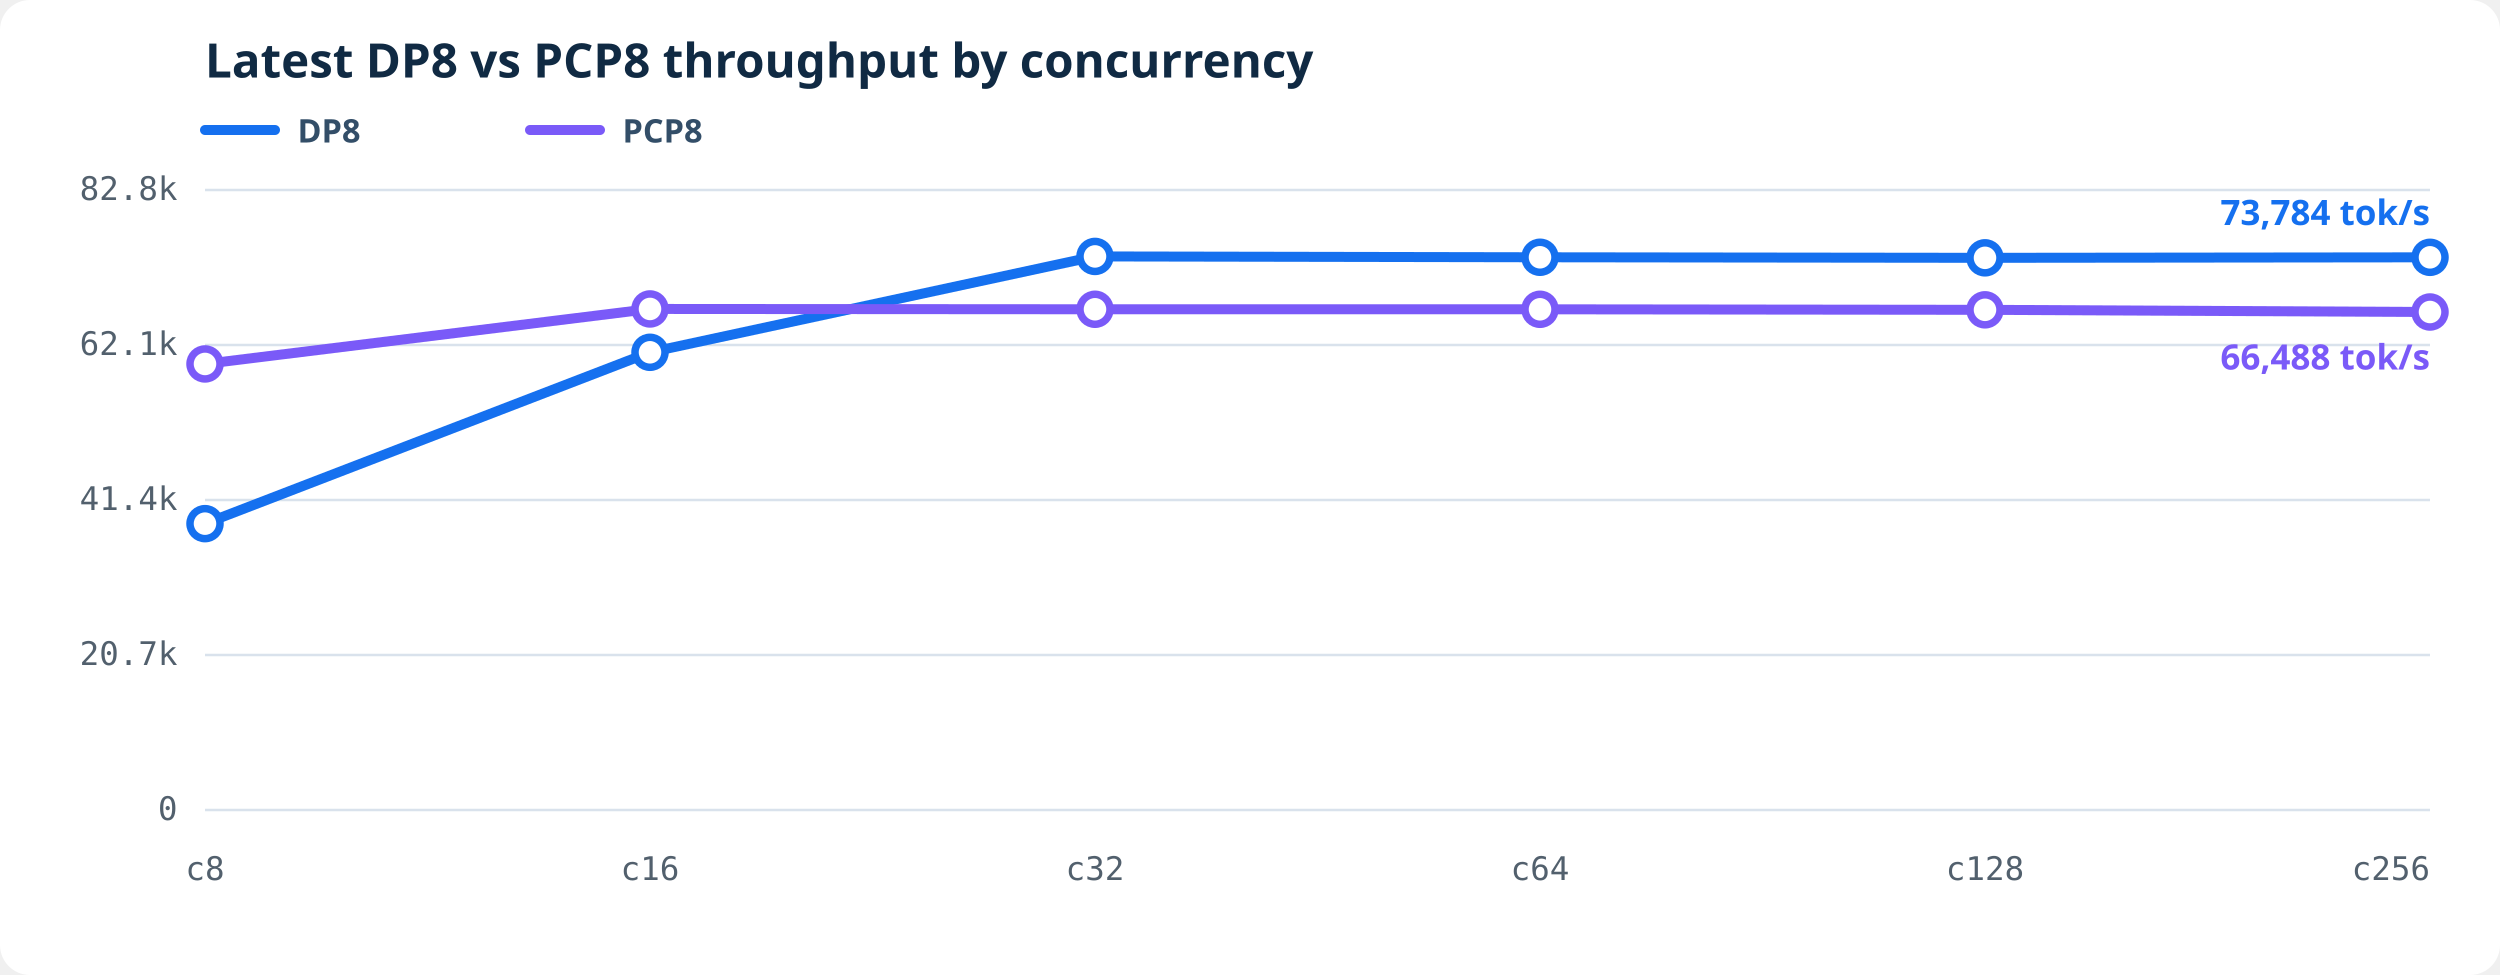
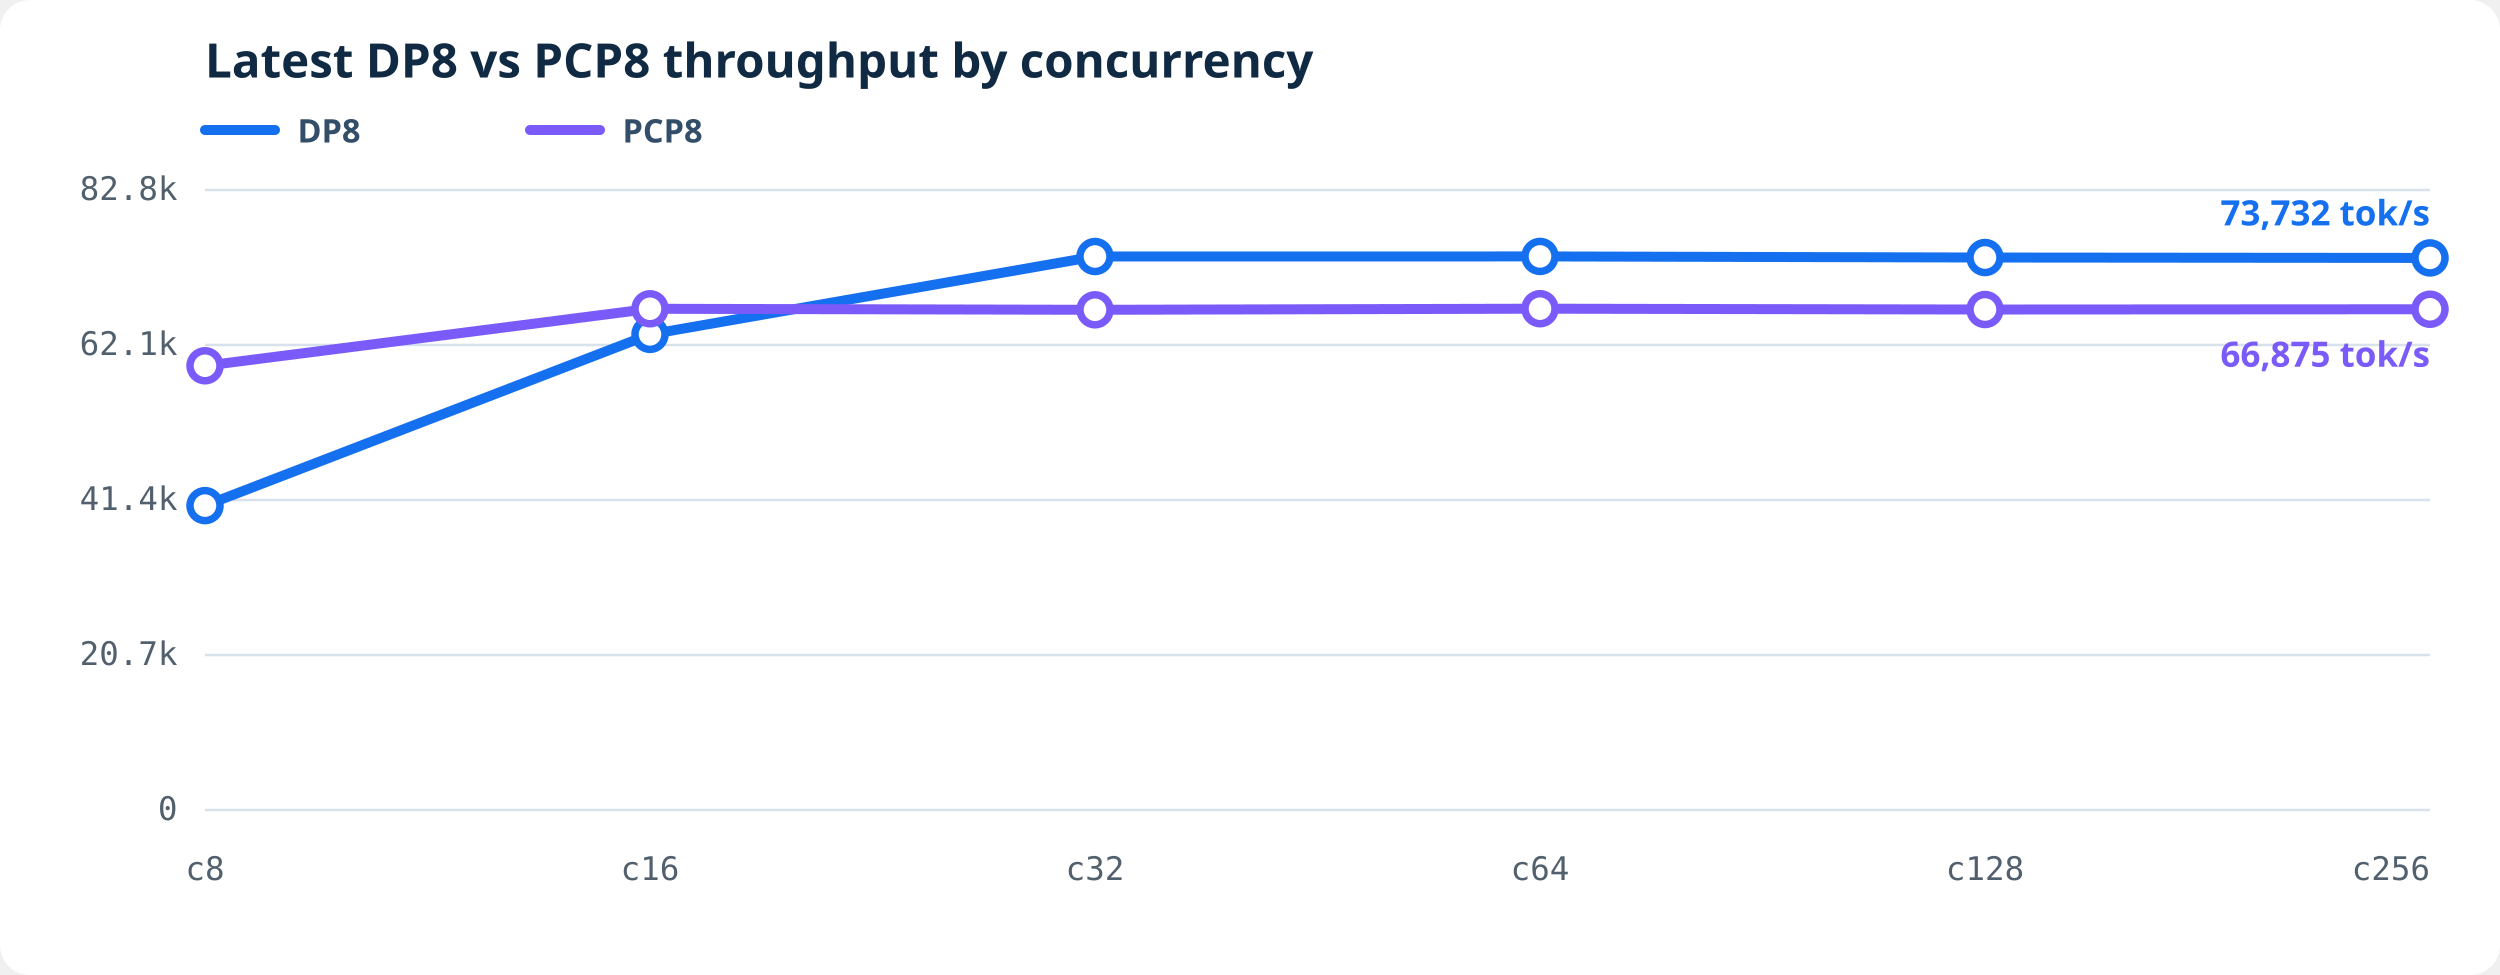
<svg xmlns="http://www.w3.org/2000/svg" viewBox="0 0 1000 390" role="img" aria-labelledby="throughput-title throughput-desc">
  <style>.bg{fill:#fff}.grid{stroke:#d9e2ec;stroke-width:1}.axis{fill:#52606d;font:13px ui-monospace,SFMono-Regular,Consolas,monospace}.heading{fill:#102a43;font:600 19px system-ui,sans-serif}.line{fill:none;stroke-width:4;stroke-linejoin:round;stroke-linecap:round}.dot{fill:#fff;stroke-width:3}.latest{stroke-width:3}.legend{fill:#334e68;font:600 13px system-ui,sans-serif}.value{font:600 14px system-ui,sans-serif}</style>
  <rect class="bg" width="1000" height="390" rx="12" />
  <text class="heading" x="82" y="31">Latest DP8 vs PCP8 throughput by concurrency</text>
  <line x1="82" y1="52" x2="110" y2="52" stroke="#1570ef" stroke-width="4" stroke-linecap="round" />
  <text class="legend" x="119" y="57">DP8</text>
  <line x1="212" y1="52" x2="240" y2="52" stroke="#7a5af8" stroke-width="4" stroke-linecap="round" />
  <text class="legend" x="249" y="57">PCP8</text>
  <line class="grid" x1="82" y1="324.00" x2="972" y2="324.00" />
  <text class="axis" text-anchor="end" x="71" y="328.00">0</text>
  <line class="grid" x1="82" y1="262.00" x2="972" y2="262.00" />
  <text class="axis" text-anchor="end" x="71" y="266.00">20.7k</text>
  <line class="grid" x1="82" y1="200.00" x2="972" y2="200.00" />
  <text class="axis" text-anchor="end" x="71" y="204.00">41.4k</text>
  <line class="grid" x1="82" y1="138.00" x2="972" y2="138.00" />
  <text class="axis" text-anchor="end" x="71" y="142.00">62.1k</text>
  <line class="grid" x1="82" y1="76.00" x2="972" y2="76.00" />
  <text class="axis" text-anchor="end" x="71" y="80.00">82.8k</text>
  <text class="axis" text-anchor="middle" x="82.00" y="352">c8</text>
  <text class="axis" text-anchor="middle" x="260.00" y="352">c16</text>
  <text class="axis" text-anchor="middle" x="438.00" y="352">c32</text>
  <text class="axis" text-anchor="middle" x="616.00" y="352">c64</text>
  <text class="axis" text-anchor="middle" x="794.00" y="352">c128</text>
  <text class="axis" text-anchor="end" x="972.00" y="352">c256</text>
-   <polyline class="line" stroke="#1570ef" points="82.00,209.46 260.00,140.92 438.00,102.57 616.00,102.91 794.00,103.13 972.00,102.93" />
-   <circle class="dot" fill="#fff" stroke="#1570ef" cx="82.00" cy="209.46" r="6" />
-   <circle class="dot" fill="#fff" stroke="#1570ef" cx="260.00" cy="140.92" r="6" />
-   <circle class="dot" fill="#fff" stroke="#1570ef" cx="438.00" cy="102.57" r="6" />
-   <circle class="dot" fill="#fff" stroke="#1570ef" cx="616.00" cy="102.91" r="6" />
-   <circle class="dot" fill="#fff" stroke="#1570ef" cx="794.00" cy="103.13" r="6" />
-   <circle class="dot latest" fill="#1570ef" stroke="#1570ef" cx="972.00" cy="102.93" r="6" />
-   <text class="value" fill="#1570ef" text-anchor="end" x="972.00" y="90.00">73,784 tok/s</text>
-   <polyline class="line" stroke="#7a5af8" points="82.00,145.58 260.00,123.58 438.00,123.71 616.00,123.72 794.00,123.93 972.00,124.80" />
-   <circle class="dot" fill="#fff" stroke="#7a5af8" cx="82.00" cy="145.58" r="6" />
-   <circle class="dot" fill="#fff" stroke="#7a5af8" cx="260.00" cy="123.58" r="6" />
-   <circle class="dot" fill="#fff" stroke="#7a5af8" cx="438.00" cy="123.71" r="6" />
-   <circle class="dot" fill="#fff" stroke="#7a5af8" cx="616.00" cy="123.72" r="6" />
-   <circle class="dot" fill="#fff" stroke="#7a5af8" cx="794.00" cy="123.93" r="6" />
-   <circle class="dot latest" fill="#7a5af8" stroke="#7a5af8" cx="972.00" cy="124.80" r="6" />
-   <text class="value" fill="#7a5af8" text-anchor="end" x="972.00" y="147.80">66,488 tok/s</text>
+   <polyline class="line" stroke="#1570ef" points="82.00,202.25 260.00,133.75 438.00,102.60 616.00,102.57 794.00,103.01 972.00,103.17" />
+   <circle class="dot" fill="#fff" stroke="#1570ef" cx="82.00" cy="202.25" r="6" />
+   <circle class="dot" fill="#fff" stroke="#1570ef" cx="260.00" cy="133.75" r="6" />
+   <circle class="dot" fill="#fff" stroke="#1570ef" cx="438.00" cy="102.60" r="6" />
+   <circle class="dot" fill="#fff" stroke="#1570ef" cx="616.00" cy="102.57" r="6" />
+   <circle class="dot" fill="#fff" stroke="#1570ef" cx="794.00" cy="103.01" r="6" />
+   <circle class="dot latest" fill="#1570ef" stroke="#1570ef" cx="972.00" cy="103.17" r="6" />
+   <text class="value" fill="#1570ef" text-anchor="end" x="972.00" y="90.17">73,732 tok/s</text>
+   <polyline class="line" stroke="#7a5af8" points="82.00,146.31 260.00,123.51 438.00,123.92 616.00,123.48 794.00,123.81 972.00,123.70" />
+   <circle class="dot" fill="#fff" stroke="#7a5af8" cx="82.00" cy="146.31" r="6" />
+   <circle class="dot" fill="#fff" stroke="#7a5af8" cx="260.00" cy="123.51" r="6" />
+   <circle class="dot" fill="#fff" stroke="#7a5af8" cx="438.00" cy="123.92" r="6" />
+   <circle class="dot" fill="#fff" stroke="#7a5af8" cx="616.00" cy="123.48" r="6" />
+   <circle class="dot" fill="#fff" stroke="#7a5af8" cx="794.00" cy="123.81" r="6" />
+   <circle class="dot latest" fill="#7a5af8" stroke="#7a5af8" cx="972.00" cy="123.70" r="6" />
+   <text class="value" fill="#7a5af8" text-anchor="end" x="972.00" y="146.70">66,875 tok/s</text>
</svg>
